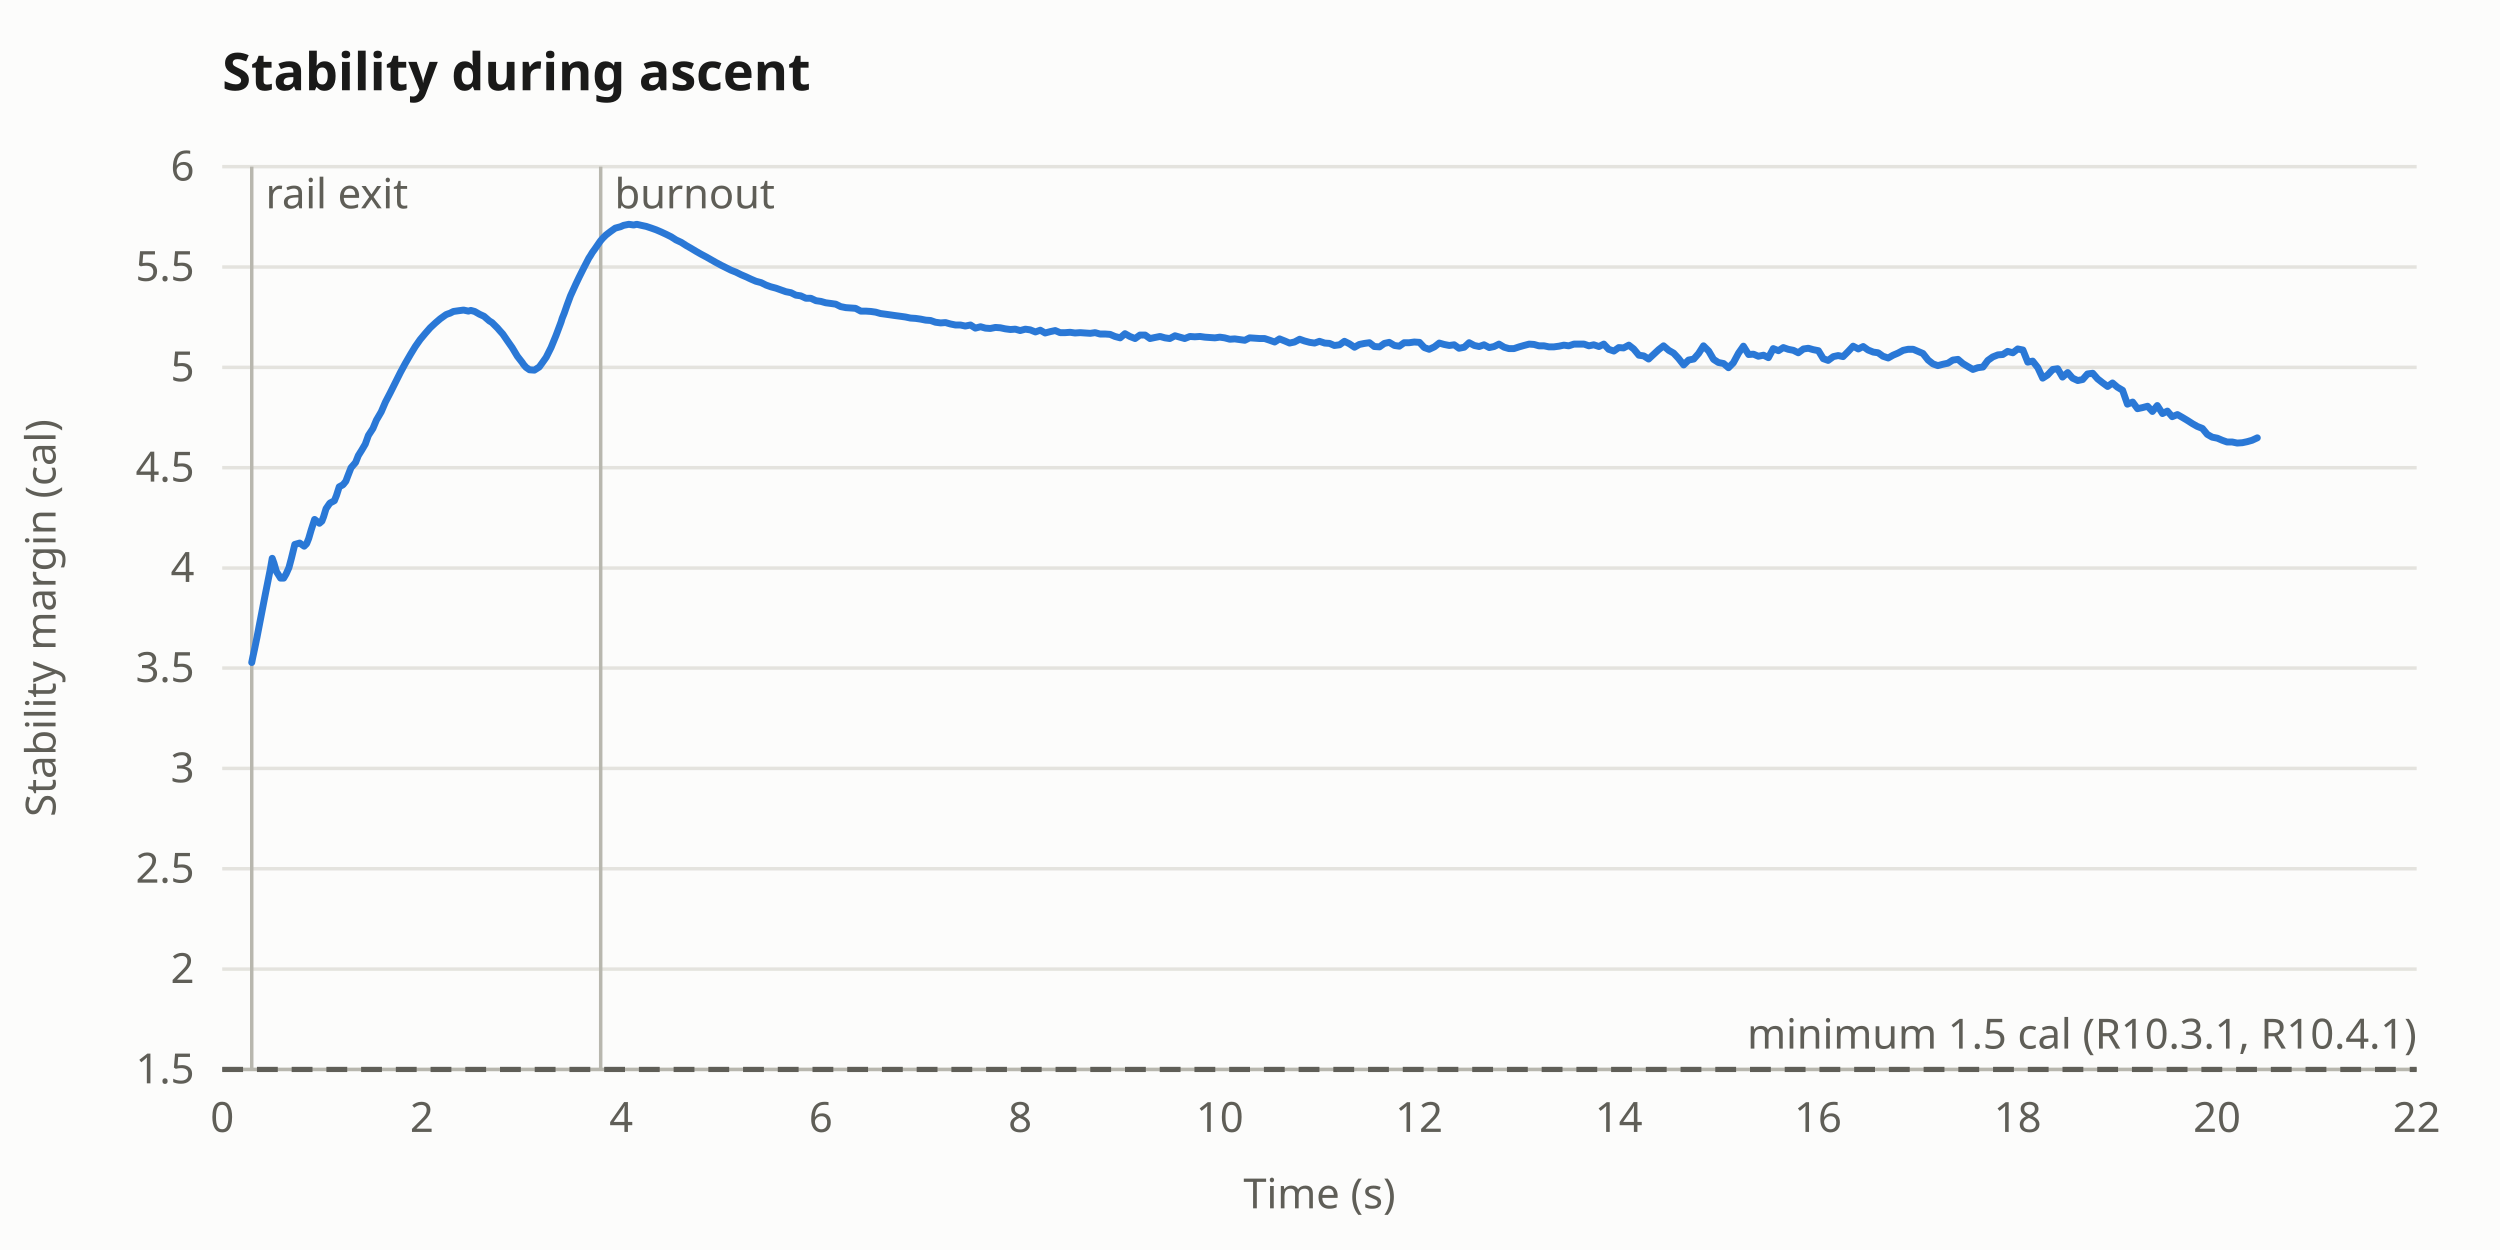
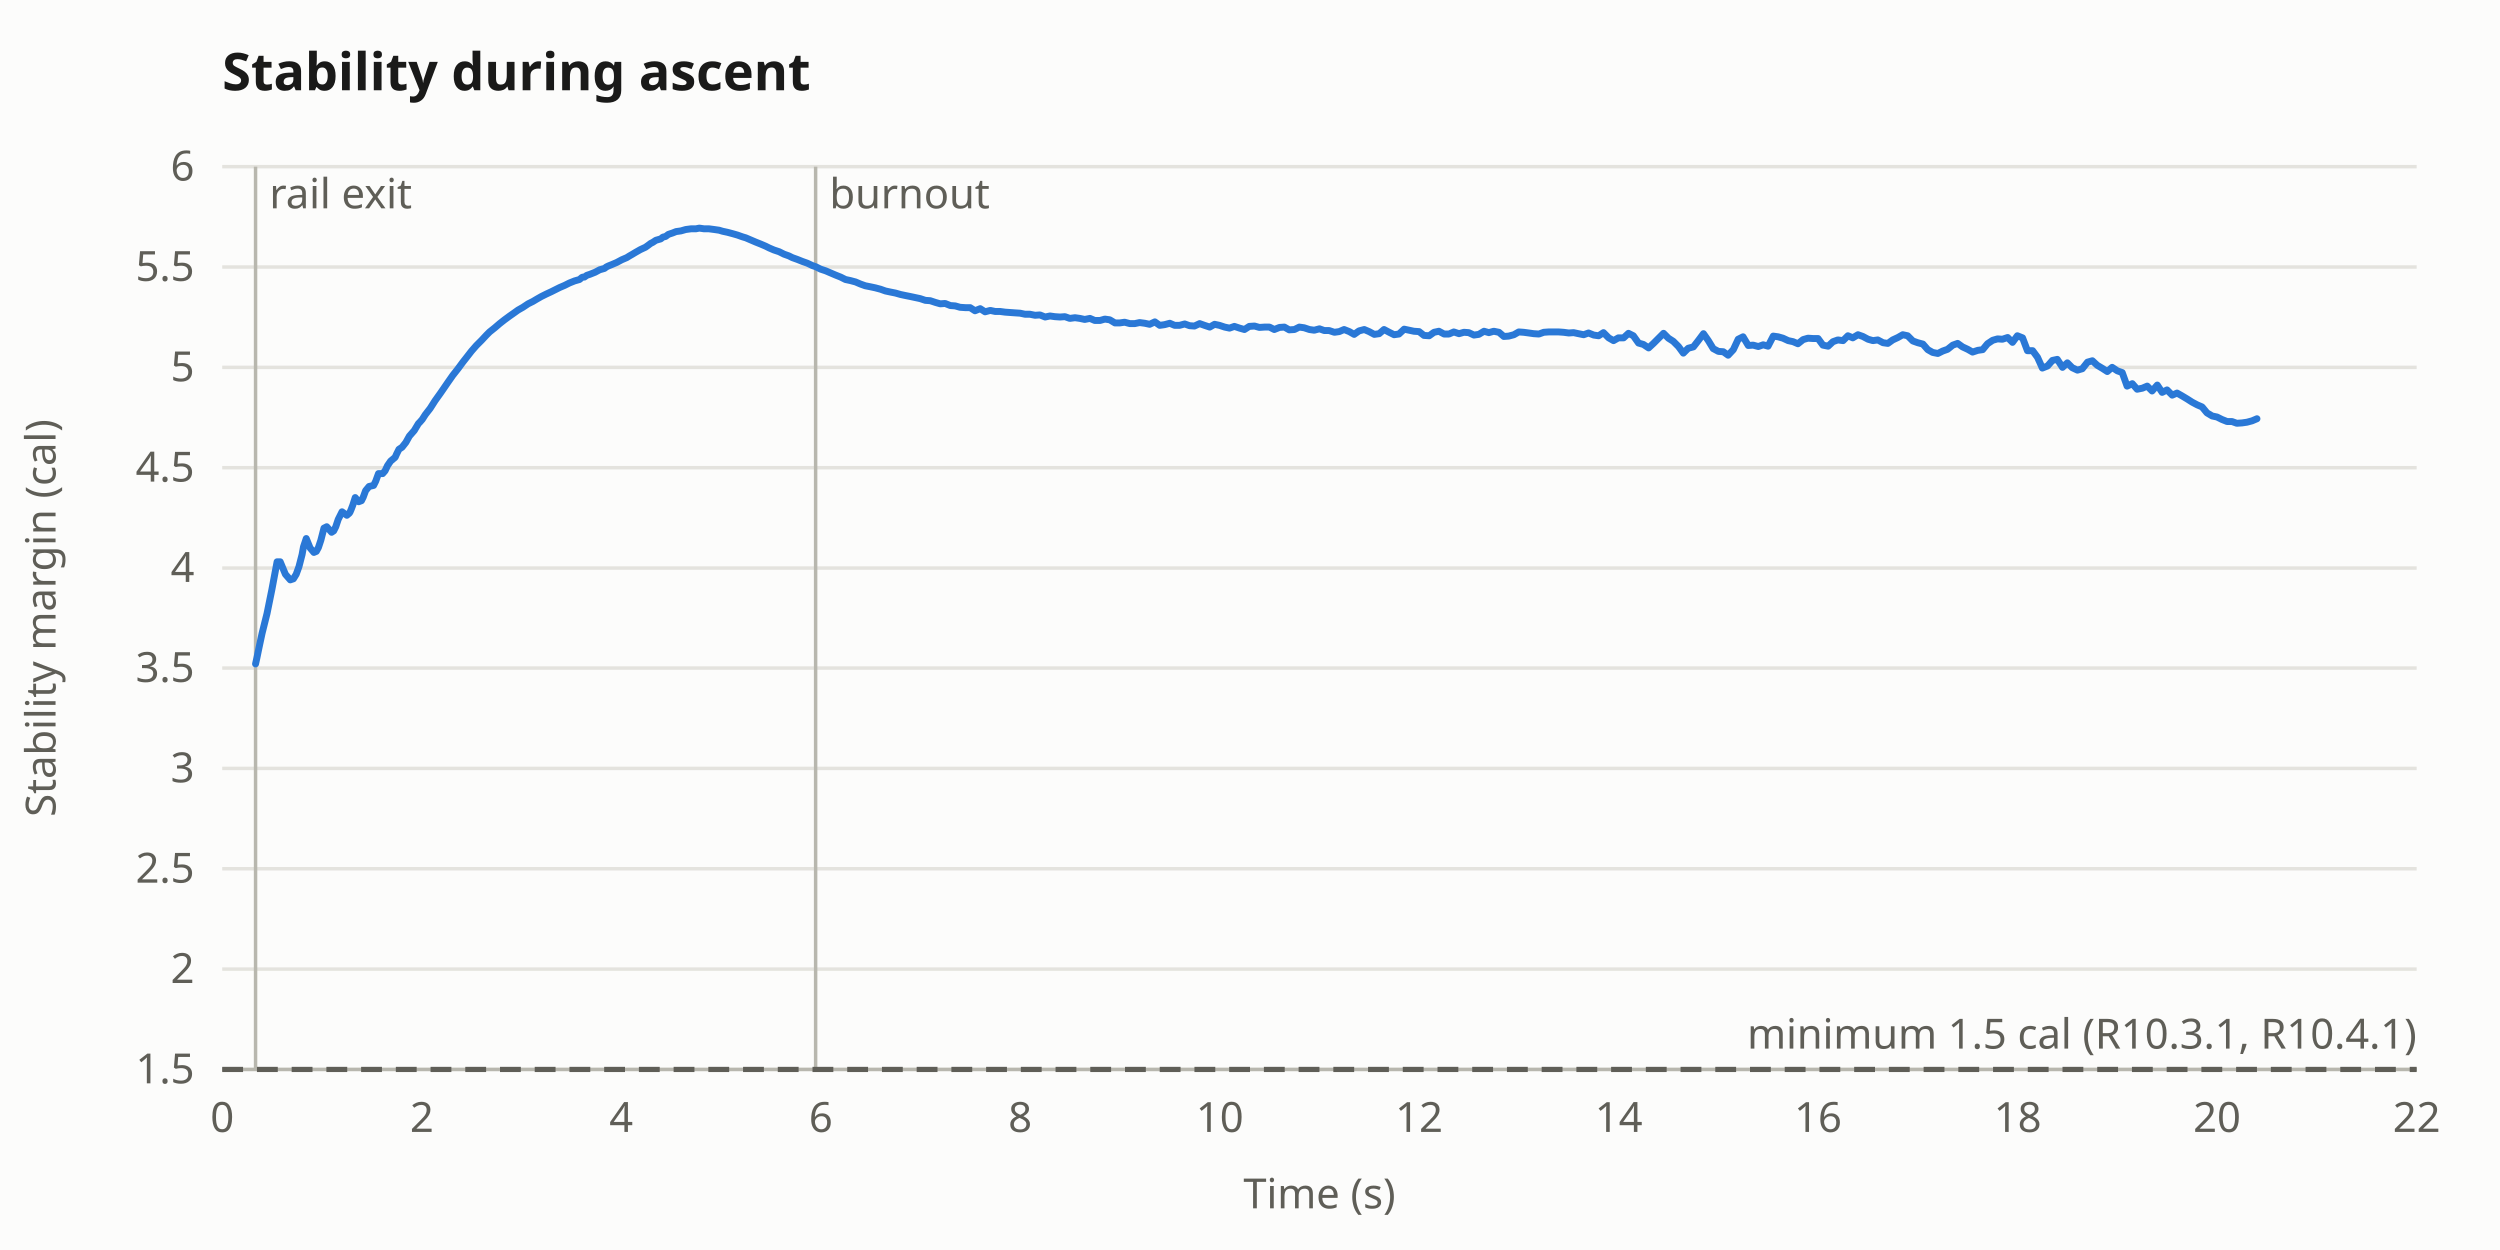
<svg xmlns="http://www.w3.org/2000/svg" viewBox="0 0 720 360" width="720" height="360" role="img" aria-label="Stability during ascent">
  <style>
.bg{fill:#fcfcfb}.grid{stroke:#e4e3de;stroke-width:1}.axis{stroke:#b8b7ae;stroke-width:1}.t1{fill:#1a1a19;font:600 15px system-ui,sans-serif}.t2{fill:#5f5e57;font:12px system-ui,sans-serif}.series{fill:none;stroke:#2a78d6;stroke-width:2;stroke-linejoin:round;stroke-linecap:round}.series2{fill:none;stroke:#d9480f;stroke-width:2;stroke-dasharray:5 3}.ref{stroke:#5f5e57;stroke-width:1.5;stroke-dasharray:6 4}.mark{stroke:#b8b7ae;stroke-width:1}
@media (prefers-color-scheme: dark){.bg{fill:#1a1a19}.grid{stroke:#34332f}.axis{stroke:#5f5e57}.t1{fill:#ffffff}.t2{fill:#c3c2b7}.series{stroke:#3987e5}.series2{stroke:#f08c4f}.ref{stroke:#c3c2b7}.mark{stroke:#5f5e57}}
</style>
  <rect class="bg" width="720" height="360" />
  <text class="t1" x="64" y="26">Stability during ascent</text>
  <line class="grid" x1="64" x2="696" y1="308.0" y2="308.0" />
  <text class="t2" x="56" y="312.0" text-anchor="end">1.5</text>
  <line class="grid" x1="64" x2="696" y1="279.1" y2="279.1" />
  <text class="t2" x="56" y="283.1" text-anchor="end">2</text>
  <line class="grid" x1="64" x2="696" y1="250.2" y2="250.2" />
  <text class="t2" x="56" y="254.2" text-anchor="end">2.5</text>
  <line class="grid" x1="64" x2="696" y1="221.3" y2="221.3" />
  <text class="t2" x="56" y="225.3" text-anchor="end">3</text>
  <line class="grid" x1="64" x2="696" y1="192.4" y2="192.4" />
  <text class="t2" x="56" y="196.4" text-anchor="end">3.5</text>
  <line class="grid" x1="64" x2="696" y1="163.6" y2="163.6" />
  <text class="t2" x="56" y="167.6" text-anchor="end">4</text>
  <line class="grid" x1="64" x2="696" y1="134.7" y2="134.7" />
  <text class="t2" x="56" y="138.7" text-anchor="end">4.5</text>
  <line class="grid" x1="64" x2="696" y1="105.8" y2="105.8" />
  <text class="t2" x="56" y="109.8" text-anchor="end">5</text>
  <line class="grid" x1="64" x2="696" y1="76.9" y2="76.9" />
  <text class="t2" x="56" y="80.9" text-anchor="end">5.5</text>
  <line class="grid" x1="64" x2="696" y1="48.0" y2="48.0" />
  <text class="t2" x="56" y="52.0" text-anchor="end">6</text>
  <text class="t2" x="64.0" y="326" text-anchor="middle">0</text>
  <text class="t2" x="121.5" y="326" text-anchor="middle">2</text>
  <text class="t2" x="178.9" y="326" text-anchor="middle">4</text>
  <text class="t2" x="236.4" y="326" text-anchor="middle">6</text>
  <text class="t2" x="293.8" y="326" text-anchor="middle">8</text>
  <text class="t2" x="351.3" y="326" text-anchor="middle">10</text>
  <text class="t2" x="408.7" y="326" text-anchor="middle">12</text>
  <text class="t2" x="466.2" y="326" text-anchor="middle">14</text>
  <text class="t2" x="523.6" y="326" text-anchor="middle">16</text>
  <text class="t2" x="581.1" y="326" text-anchor="middle">18</text>
  <text class="t2" x="638.5" y="326" text-anchor="middle">20</text>
  <text class="t2" x="696.0" y="326" text-anchor="middle">22</text>
  <line class="axis" x1="64" x2="696" y1="308" y2="308" />
  <text class="t2" x="380" y="348" text-anchor="middle">Time (s)</text>
  <text class="t2" transform="translate(16 178) rotate(-90)" text-anchor="middle">Stability margin (cal)</text>
-   <line class="mark" x1="72.5" x2="72.5" y1="48" y2="308" />
-   <text class="t2" x="76.5" y="60" text-anchor="start">rail exit</text>
-   <line class="mark" x1="173.0" x2="173.0" y1="48" y2="308" />
-   <text class="t2" x="177.0" y="60" text-anchor="start">burnout</text>
+   <line class="mark" x1="73.6" x2="73.6" y1="48" y2="308" />
+   <text class="t2" x="77.6" y="60" text-anchor="start">rail exit</text>
+   <line class="mark" x1="234.9" x2="234.9" y1="48" y2="308" />
+   <text class="t2" x="238.9" y="60" text-anchor="start">burnout</text>
  <line class="ref" x1="64" x2="696" y1="308.0" y2="308.0" />
  <text class="t2" x="696" y="302.0" text-anchor="end">minimum 1.5 cal (R10.3.1, R10.4.1)</text>
-   <path class="series" d="M72.5 190.8 L72.8 189.3 L73.3 187.0 L74.0 183.6 L75.1 177.9 L76.4 171.2 L77.9 163.7 L78.1 162.5 L78.4 160.8 L78.9 162.2 L79.6 164.6 L80.8 166.5 L81.7 166.5 L82.4 165.3 L83.2 163.5 L83.9 160.9 L84.9 156.8 L86.3 156.4 L87.6 157.3 L88.3 156.6 L88.9 155.1 L89.6 152.7 L90.6 149.6 L92.0 150.7 L92.7 150.1 L93.2 148.8 L93.9 146.5 L95.0 144.9 L96.3 144.2 L96.9 142.7 L97.7 140.2 L98.8 139.6 L99.6 138.6 L100.2 137.0 L101.1 134.7 L102.4 133.2 L103.2 131.2 L104.2 129.6 L105.2 127.9 L106.1 125.4 L107.4 123.4 L108.4 121.0 L109.8 118.6 L111.0 115.8 L112.4 113.1 L113.9 110.1 L115.3 107.3 L116.7 104.7 L118.2 102.1 L119.6 99.8 L121.0 97.8 L122.5 96.0 L123.9 94.4 L125.4 93.0 L126.8 91.8 L128.2 90.8 L128.5 90.6 L129.0 90.4 L129.6 90.2 L130.6 89.7 L132.0 89.5 L133.5 89.3 L134.9 89.6 L135.6 89.4 L136.7 89.7 L138.1 90.5 L139.4 91.1 L140.9 92.4 L141.7 92.9 L143.0 94.2 L143.3 94.5 L143.9 95.2 L144.8 96.2 L146.1 98.1 L147.5 100.1 L149.0 102.6 L150.4 104.4 L150.8 105.0 L151.5 105.8 L152.5 106.5 L153.9 106.6 L155.3 105.7 L156.1 104.6 L157.3 102.9 L158.7 100.1 L160.1 96.7 L161.6 92.7 L161.9 91.7 L162.5 90.2 L163.3 87.9 L164.3 85.2 L165.8 81.9 L166.8 79.8 L168.2 77.0 L169.6 74.3 L170.0 73.7 L170.6 72.7 L171.4 71.6 L172.7 69.7 L173.0 69.3 L173.6 68.6 L174.5 67.7 L175.8 66.7 L177.2 65.7 L178.7 65.3 L179.6 64.9 L181.1 64.6 L182.5 64.8 L183.4 64.6 L184.7 64.9 L186.1 65.2 L187.6 65.7 L189.0 66.2 L190.4 66.8 L191.9 67.5 L193.3 68.2 L194.7 69.1 L196.2 69.8 L197.6 70.7 L199.0 71.5 L200.5 72.4 L201.9 73.2 L203.4 74.0 L204.8 74.8 L206.2 75.6 L207.7 76.4 L209.1 77.1 L210.5 77.8 L212.0 78.4 L213.4 79.1 L214.8 79.7 L216.3 80.4 L217.7 81.0 L219.2 81.4 L220.6 82.1 L222.0 82.6 L223.5 83.0 L224.9 83.5 L226.3 84.0 L227.8 84.3 L229.2 85.0 L230.6 85.2 L232.1 85.9 L233.5 85.9 L235.0 86.6 L236.4 86.8 L237.8 87.2 L239.3 87.4 L240.7 87.6 L242.1 88.3 L243.6 88.6 L245.0 88.7 L246.4 88.8 L247.9 89.6 L249.3 89.6 L250.8 89.7 L252.2 89.9 L253.6 90.3 L255.1 90.5 L256.5 90.7 L257.9 90.9 L259.4 91.1 L260.8 91.3 L262.2 91.6 L263.7 91.7 L265.1 91.9 L266.6 92.2 L268.0 92.3 L269.4 92.8 L270.9 93.0 L272.3 92.9 L273.7 93.3 L275.2 93.6 L276.6 93.6 L278.0 93.9 L279.5 93.6 L280.9 94.5 L282.4 94.1 L283.8 94.5 L285.2 94.6 L286.7 94.3 L288.1 94.4 L289.5 94.7 L291.0 94.9 L292.4 94.8 L293.8 95.2 L295.3 94.8 L296.7 95.0 L298.2 95.6 L299.6 95.1 L301.0 95.9 L302.5 95.5 L303.9 95.2 L305.3 95.8 L306.8 95.8 L308.2 95.7 L309.6 95.9 L311.1 95.8 L312.5 95.9 L314.0 96.0 L315.4 95.8 L316.8 96.2 L318.3 96.2 L319.7 96.3 L321.1 96.9 L322.6 97.3 L324.0 96.1 L325.4 96.9 L326.9 97.5 L328.3 96.5 L329.8 96.5 L331.2 97.5 L332.6 97.2 L334.1 96.9 L335.5 97.3 L336.9 97.5 L338.4 96.7 L339.8 97.1 L341.2 97.5 L342.7 96.9 L344.1 97.0 L345.6 96.9 L347.0 97.1 L348.4 97.2 L349.9 97.3 L351.3 97.1 L352.7 97.3 L354.2 97.7 L355.6 97.6 L357.0 97.8 L358.5 98.0 L359.9 97.3 L361.4 97.4 L362.8 97.5 L364.2 97.5 L365.7 98.0 L367.1 98.5 L368.5 97.6 L370.0 98.2 L371.4 98.8 L372.8 98.5 L374.3 97.7 L375.7 98.2 L377.2 98.6 L378.6 98.8 L380.0 98.3 L381.5 98.8 L382.9 98.9 L384.3 99.5 L385.8 99.3 L387.2 98.3 L388.6 99.0 L390.1 100.0 L391.5 99.2 L393.0 98.9 L394.4 98.7 L395.8 99.8 L397.3 99.9 L398.7 98.9 L400.1 98.6 L401.6 99.5 L403.0 99.7 L404.4 98.7 L405.9 98.7 L407.3 98.5 L408.8 98.6 L410.2 100.1 L411.6 100.6 L413.1 99.9 L414.5 98.8 L415.9 99.2 L417.4 99.5 L418.8 99.3 L420.2 100.3 L421.7 100.0 L423.1 98.7 L424.6 99.5 L426.0 99.8 L427.4 99.3 L428.9 100.1 L430.3 99.8 L431.7 99.1 L433.2 100.0 L434.6 100.4 L436.0 100.4 L437.5 99.9 L438.9 99.5 L440.4 99.1 L441.8 99.2 L443.2 99.6 L444.7 99.6 L446.1 99.9 L447.5 99.9 L449.0 99.7 L450.4 99.4 L451.8 99.6 L453.3 99.1 L454.7 99.1 L456.2 99.1 L457.6 99.6 L459.0 99.3 L460.5 99.8 L461.9 99.1 L463.3 100.6 L464.8 101.1 L466.2 100.1 L467.6 100.2 L469.1 99.4 L470.5 100.5 L472.0 102.3 L473.4 102.5 L474.8 103.4 L476.3 102.0 L477.7 100.7 L479.1 99.6 L480.6 100.9 L482.0 101.7 L483.4 103.2 L484.9 105.1 L486.3 103.7 L487.8 103.4 L489.2 101.8 L490.6 99.6 L492.1 101.1 L493.5 103.5 L494.9 104.4 L496.4 104.7 L497.8 105.9 L499.2 104.5 L500.7 101.7 L502.1 99.7 L503.6 102.1 L505.0 102.0 L506.4 102.6 L507.9 102.3 L509.3 103.0 L510.7 100.4 L512.2 101.0 L513.6 100.1 L515.0 100.6 L516.5 100.9 L517.9 101.6 L519.4 100.5 L520.8 100.3 L522.2 100.7 L523.7 101.0 L525.1 103.3 L526.5 103.8 L528.0 102.7 L529.4 102.4 L530.8 102.7 L532.3 101.2 L533.7 99.7 L535.2 100.5 L536.6 99.8 L538.0 100.8 L539.5 101.4 L540.9 101.6 L542.3 102.6 L543.8 103.1 L545.2 102.3 L546.6 101.7 L548.1 100.9 L549.5 100.6 L551.0 100.6 L552.4 101.2 L553.8 101.8 L555.3 103.7 L556.7 104.8 L558.1 105.3 L559.6 104.9 L561.0 104.6 L562.4 103.7 L563.9 103.5 L565.3 104.7 L566.8 105.6 L568.2 106.4 L569.6 105.9 L571.1 105.7 L572.5 103.8 L573.9 102.8 L575.4 102.2 L576.8 102.1 L578.2 101.2 L579.7 101.6 L581.1 100.5 L582.6 100.8 L584.0 104.3 L585.4 104.0 L586.9 105.9 L588.3 108.9 L589.7 108.0 L591.2 106.4 L592.6 106.2 L594.0 108.6 L595.5 107.3 L596.9 108.9 L598.4 109.6 L599.8 109.3 L601.2 107.7 L602.7 107.5 L604.1 109.1 L605.5 110.2 L607.0 111.3 L608.4 110.3 L609.8 111.5 L611.3 112.4 L612.7 116.4 L614.2 115.8 L615.6 117.7 L617.0 117.4 L618.5 117.0 L619.9 118.5 L621.3 116.8 L622.8 119.1 L624.2 118.4 L625.6 120.0 L627.1 119.4 L628.5 120.2 L630.0 121.1 L631.4 122.0 L632.8 122.8 L634.3 123.4 L635.7 125.1 L637.1 125.9 L638.6 126.2 L640.0 126.8 L641.4 127.3 L642.9 127.3 L644.3 127.6 L645.8 127.5 L647.2 127.2 L648.6 126.8 L650.1 126.1" />
+   <path class="series" d="M73.6 191.2 L74.0 189.4 L74.6 186.5 L75.5 182.3 L76.9 176.7 L78.3 169.8 L79.8 161.8 L80.7 161.8 L82.2 165.4 L83.6 167.0 L84.5 166.7 L85.3 165.4 L86.1 163.2 L87.0 159.7 L87.4 157.5 L88.2 155.1 L89.3 157.8 L90.4 159.1 L91.1 158.8 L91.7 157.7 L92.4 155.6 L93.3 152.1 L94.1 151.7 L95.5 153.3 L96.1 152.9 L96.7 151.7 L97.4 149.6 L98.5 147.4 L99.9 148.4 L100.6 147.8 L100.8 147.5 L101.1 146.8 L101.6 145.5 L102.3 143.3 L103.3 144.5 L104.1 144.2 L104.6 143.2 L105.3 141.3 L106.3 140.1 L107.6 139.8 L108.2 138.6 L109.0 136.4 L110.2 136.4 L110.9 135.6 L111.6 134.1 L112.5 132.8 L113.8 131.7 L114.2 130.8 L114.9 129.4 L115.8 128.8 L116.9 127.4 L117.9 125.6 L119.3 124.0 L120.5 122.0 L120.9 121.6 L121.6 120.8 L122.5 119.4 L123.9 117.6 L125.3 115.4 L126.8 113.3 L127.7 112.0 L129.0 110.1 L130.4 108.1 L131.9 106.2 L133.3 104.3 L134.4 102.9 L135.8 101.1 L137.2 99.5 L138.7 98.0 L140.1 96.5 L141.0 95.6 L142.5 94.4 L143.9 93.2 L145.3 92.1 L146.8 91.0 L147.8 90.3 L149.2 89.3 L150.6 88.5 L152.1 87.5 L153.5 86.8 L154.5 86.2 L155.9 85.4 L157.3 84.7 L158.8 84.0 L160.2 83.3 L161.2 82.8 L162.6 82.2 L164.0 81.5 L165.5 80.9 L166.9 80.5 L167.6 79.9 L167.9 79.8 L168.3 79.8 L169.0 79.3 L169.9 79.0 L171.4 78.4 L172.7 77.7 L174.1 77.3 L174.6 76.9 L175.2 76.6 L176.2 76.2 L177.6 75.6 L179.1 74.8 L180.5 74.2 L181.3 73.7 L182.0 73.3 L183.0 72.7 L184.4 71.9 L185.9 71.2 L186.6 70.7 L187.4 70.1 L188.0 69.8 L188.9 69.2 L190.3 68.8 L190.9 68.3 L191.7 68.1 L192.5 67.5 L193.7 67.1 L194.7 66.7 L196.1 66.5 L197.5 66.1 L199.0 65.9 L200.4 65.9 L201.4 65.7 L202.8 65.9 L204.2 65.9 L205.7 66.1 L207.1 66.3 L208.1 66.6 L209.5 66.9 L211.0 67.3 L212.4 67.7 L213.8 68.2 L214.8 68.5 L216.2 69.1 L217.6 69.7 L219.1 70.3 L220.5 70.9 L221.5 71.4 L222.9 72.0 L224.4 72.5 L225.8 73.2 L227.2 73.7 L228.2 74.2 L229.6 74.7 L231.1 75.3 L232.5 75.8 L234.0 76.5 L234.9 76.8 L236.3 77.5 L237.8 78.0 L239.2 78.6 L240.6 79.2 L242.1 79.8 L243.5 80.5 L244.9 80.8 L246.4 81.2 L247.8 81.8 L249.2 82.3 L250.7 82.6 L252.1 82.9 L253.6 83.3 L255.0 83.8 L256.4 84.1 L257.9 84.4 L259.3 84.8 L260.7 85.1 L262.2 85.4 L263.6 85.7 L265.0 86.0 L266.5 86.5 L267.9 86.6 L269.4 87.1 L270.8 87.5 L272.2 87.4 L273.7 88.0 L275.1 88.1 L276.5 88.5 L278.0 88.6 L279.4 88.6 L280.8 89.5 L282.3 88.9 L283.7 89.8 L285.2 89.4 L286.6 89.7 L288.0 89.7 L289.5 89.9 L290.9 90.0 L292.3 90.1 L293.8 90.2 L295.2 90.5 L296.6 90.5 L298.1 90.8 L299.5 90.7 L301.0 91.3 L302.4 91.0 L303.8 91.2 L305.3 91.3 L306.7 91.2 L308.1 91.7 L309.6 91.5 L311.0 91.7 L312.4 92.0 L313.9 91.7 L315.3 92.3 L316.8 92.3 L318.2 91.9 L319.6 92.1 L321.1 93.0 L322.5 93.0 L323.9 92.8 L325.4 93.2 L326.8 93.2 L328.2 92.9 L329.7 93.1 L331.1 93.4 L332.6 92.7 L334.0 93.7 L335.4 93.5 L336.9 93.1 L338.3 93.7 L339.7 93.7 L341.2 93.3 L342.6 93.8 L344.0 93.9 L345.5 93.2 L346.9 93.7 L348.4 94.2 L349.8 93.4 L351.2 93.7 L352.7 94.2 L354.1 94.5 L355.5 94.0 L357.0 94.5 L358.4 94.9 L359.8 94.0 L361.3 93.9 L362.7 94.3 L364.2 94.2 L365.6 94.2 L367.0 94.9 L368.5 94.3 L369.9 94.2 L371.3 95.0 L372.8 94.9 L374.2 94.2 L375.6 94.4 L377.1 94.9 L378.5 95.1 L380.0 94.7 L381.4 95.2 L382.8 95.2 L384.3 95.7 L385.7 95.5 L387.1 94.9 L388.6 95.5 L390.0 96.3 L391.4 95.3 L392.9 94.9 L394.3 95.5 L395.8 96.3 L397.2 96.1 L398.6 94.9 L400.1 95.7 L401.5 96.4 L402.9 96.2 L404.4 94.8 L405.8 95.1 L407.2 95.4 L408.7 95.5 L410.1 96.6 L411.6 96.7 L413.0 95.7 L414.4 95.4 L415.9 96.2 L417.3 96.2 L418.7 95.6 L420.2 96.1 L421.6 95.7 L423.0 95.8 L424.5 96.5 L425.9 96.3 L427.4 95.4 L428.8 95.8 L430.2 95.4 L431.7 95.7 L433.1 96.9 L434.5 96.8 L436.0 96.4 L437.4 95.6 L438.8 95.7 L440.3 95.9 L441.7 96.1 L443.2 96.2 L444.6 95.7 L446.0 95.6 L447.5 95.6 L448.9 95.6 L450.3 95.7 L451.8 95.9 L453.2 95.8 L454.6 96.1 L456.1 96.4 L457.5 95.9 L459.0 96.5 L460.4 96.7 L461.8 95.8 L463.3 97.3 L464.7 98.1 L466.1 97.3 L467.6 97.3 L469.0 96.0 L470.4 96.7 L471.9 98.8 L473.3 99.2 L474.8 100.2 L476.2 98.9 L477.6 97.5 L479.1 96.0 L480.5 97.4 L481.9 98.3 L483.4 99.8 L484.8 101.7 L486.2 100.3 L487.7 99.9 L489.1 98.1 L490.6 96.1 L492.0 98.1 L493.4 100.4 L494.9 101.2 L496.3 101.3 L497.7 102.3 L499.2 100.7 L500.6 97.7 L502.0 97.0 L503.5 99.5 L504.9 99.4 L506.4 99.8 L507.8 99.3 L509.2 99.7 L510.7 96.8 L512.1 97.0 L513.5 97.4 L515.0 98.1 L516.4 98.4 L517.8 99.0 L519.3 97.8 L520.7 97.4 L522.2 97.5 L523.6 97.5 L525.0 99.4 L526.5 99.7 L527.9 98.4 L529.3 97.9 L530.8 98.1 L532.2 96.7 L533.6 97.3 L535.1 96.4 L536.5 96.9 L538.0 97.7 L539.4 98.1 L540.8 97.9 L542.3 98.7 L543.7 98.9 L545.1 97.9 L546.6 97.2 L548.0 96.4 L549.4 96.7 L550.9 98.2 L552.3 98.7 L553.8 99.1 L555.2 100.7 L556.6 101.5 L558.1 101.8 L559.5 101.1 L560.9 100.6 L562.4 99.4 L563.8 98.9 L565.2 99.9 L566.7 100.6 L568.1 101.4 L569.6 100.9 L571.0 100.7 L572.4 99.0 L573.9 98.0 L575.3 97.6 L576.7 97.7 L578.2 97.2 L579.6 98.6 L581.0 96.7 L582.5 97.3 L583.9 101.0 L585.4 101.0 L586.8 102.9 L588.2 106.0 L589.7 105.4 L591.1 103.8 L592.5 103.5 L594.0 105.8 L595.4 104.5 L596.8 105.9 L598.3 106.6 L599.7 106.2 L601.2 104.3 L602.6 103.9 L604.0 105.2 L605.5 106.1 L606.9 107.0 L608.3 105.8 L609.8 106.8 L611.2 107.3 L612.6 111.2 L614.1 110.5 L615.5 112.1 L617.0 111.8 L618.4 111.2 L619.8 112.6 L621.3 110.9 L622.7 113.0 L624.1 112.3 L625.6 113.8 L627.0 113.2 L628.4 114.0 L629.9 114.9 L631.3 115.8 L632.8 116.6 L634.2 117.2 L635.6 118.9 L637.1 119.8 L638.5 120.1 L639.9 120.8 L641.4 121.4 L642.8 121.4 L644.2 121.9 L645.7 121.8 L647.1 121.6 L648.6 121.2 L650.0 120.6" />
</svg>
